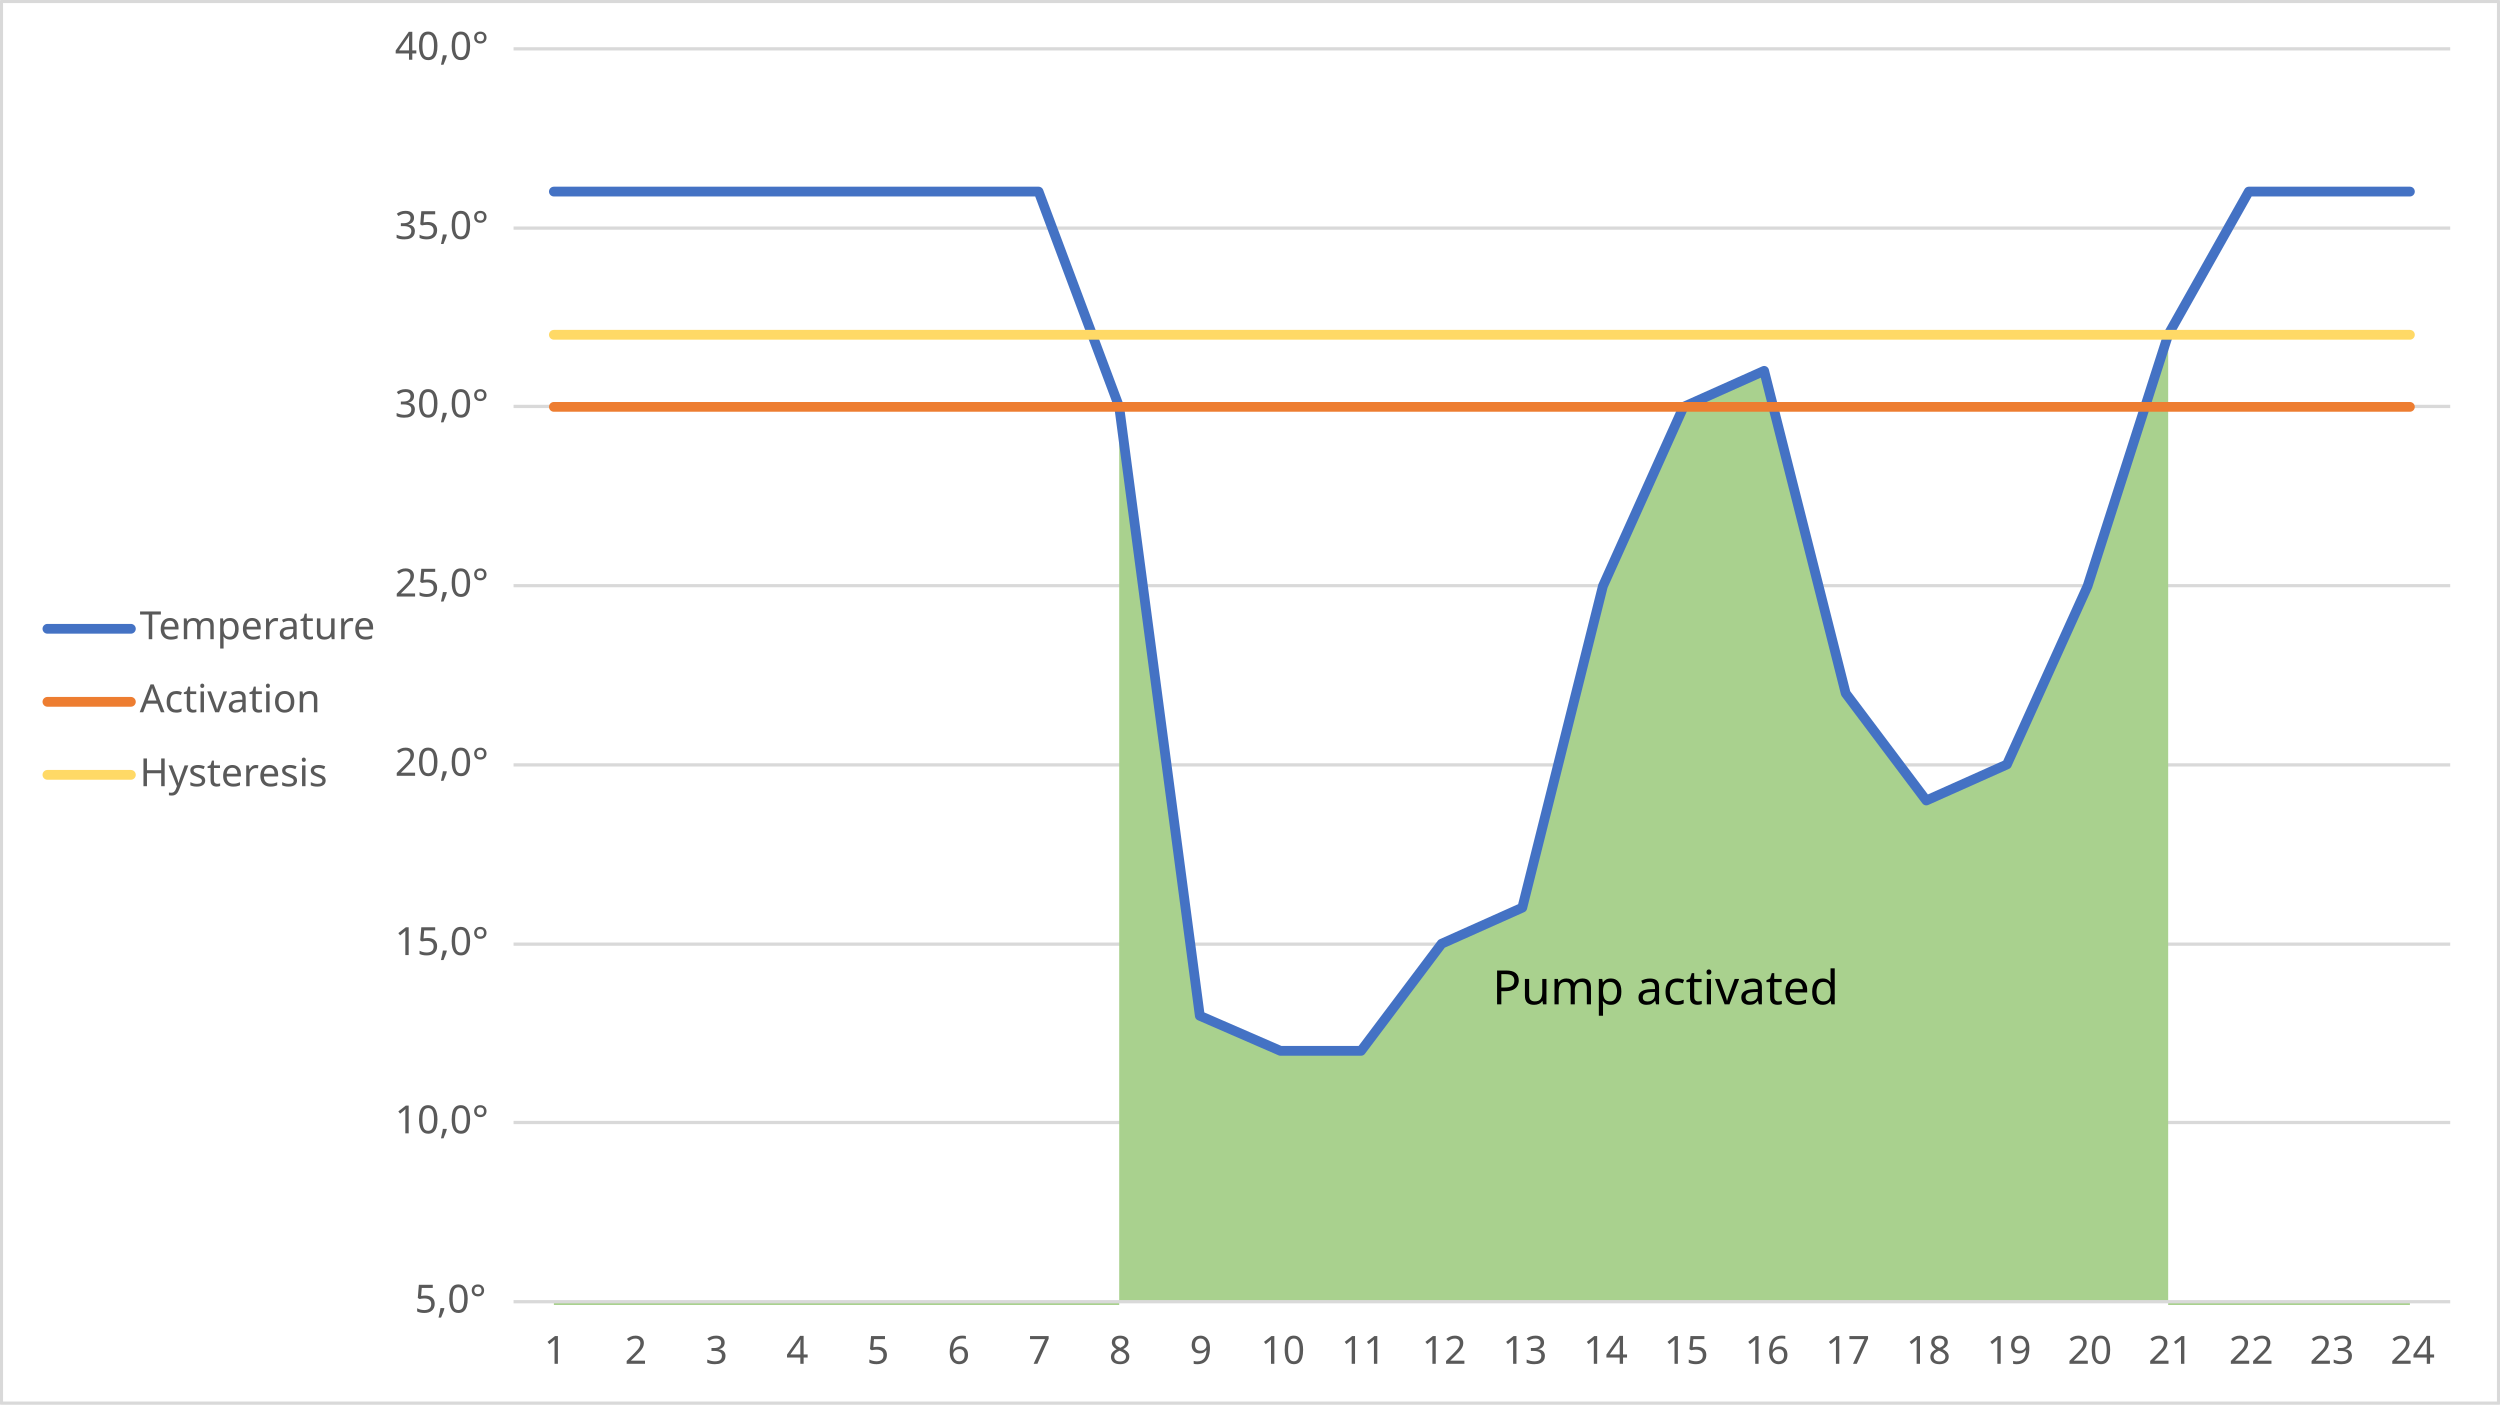
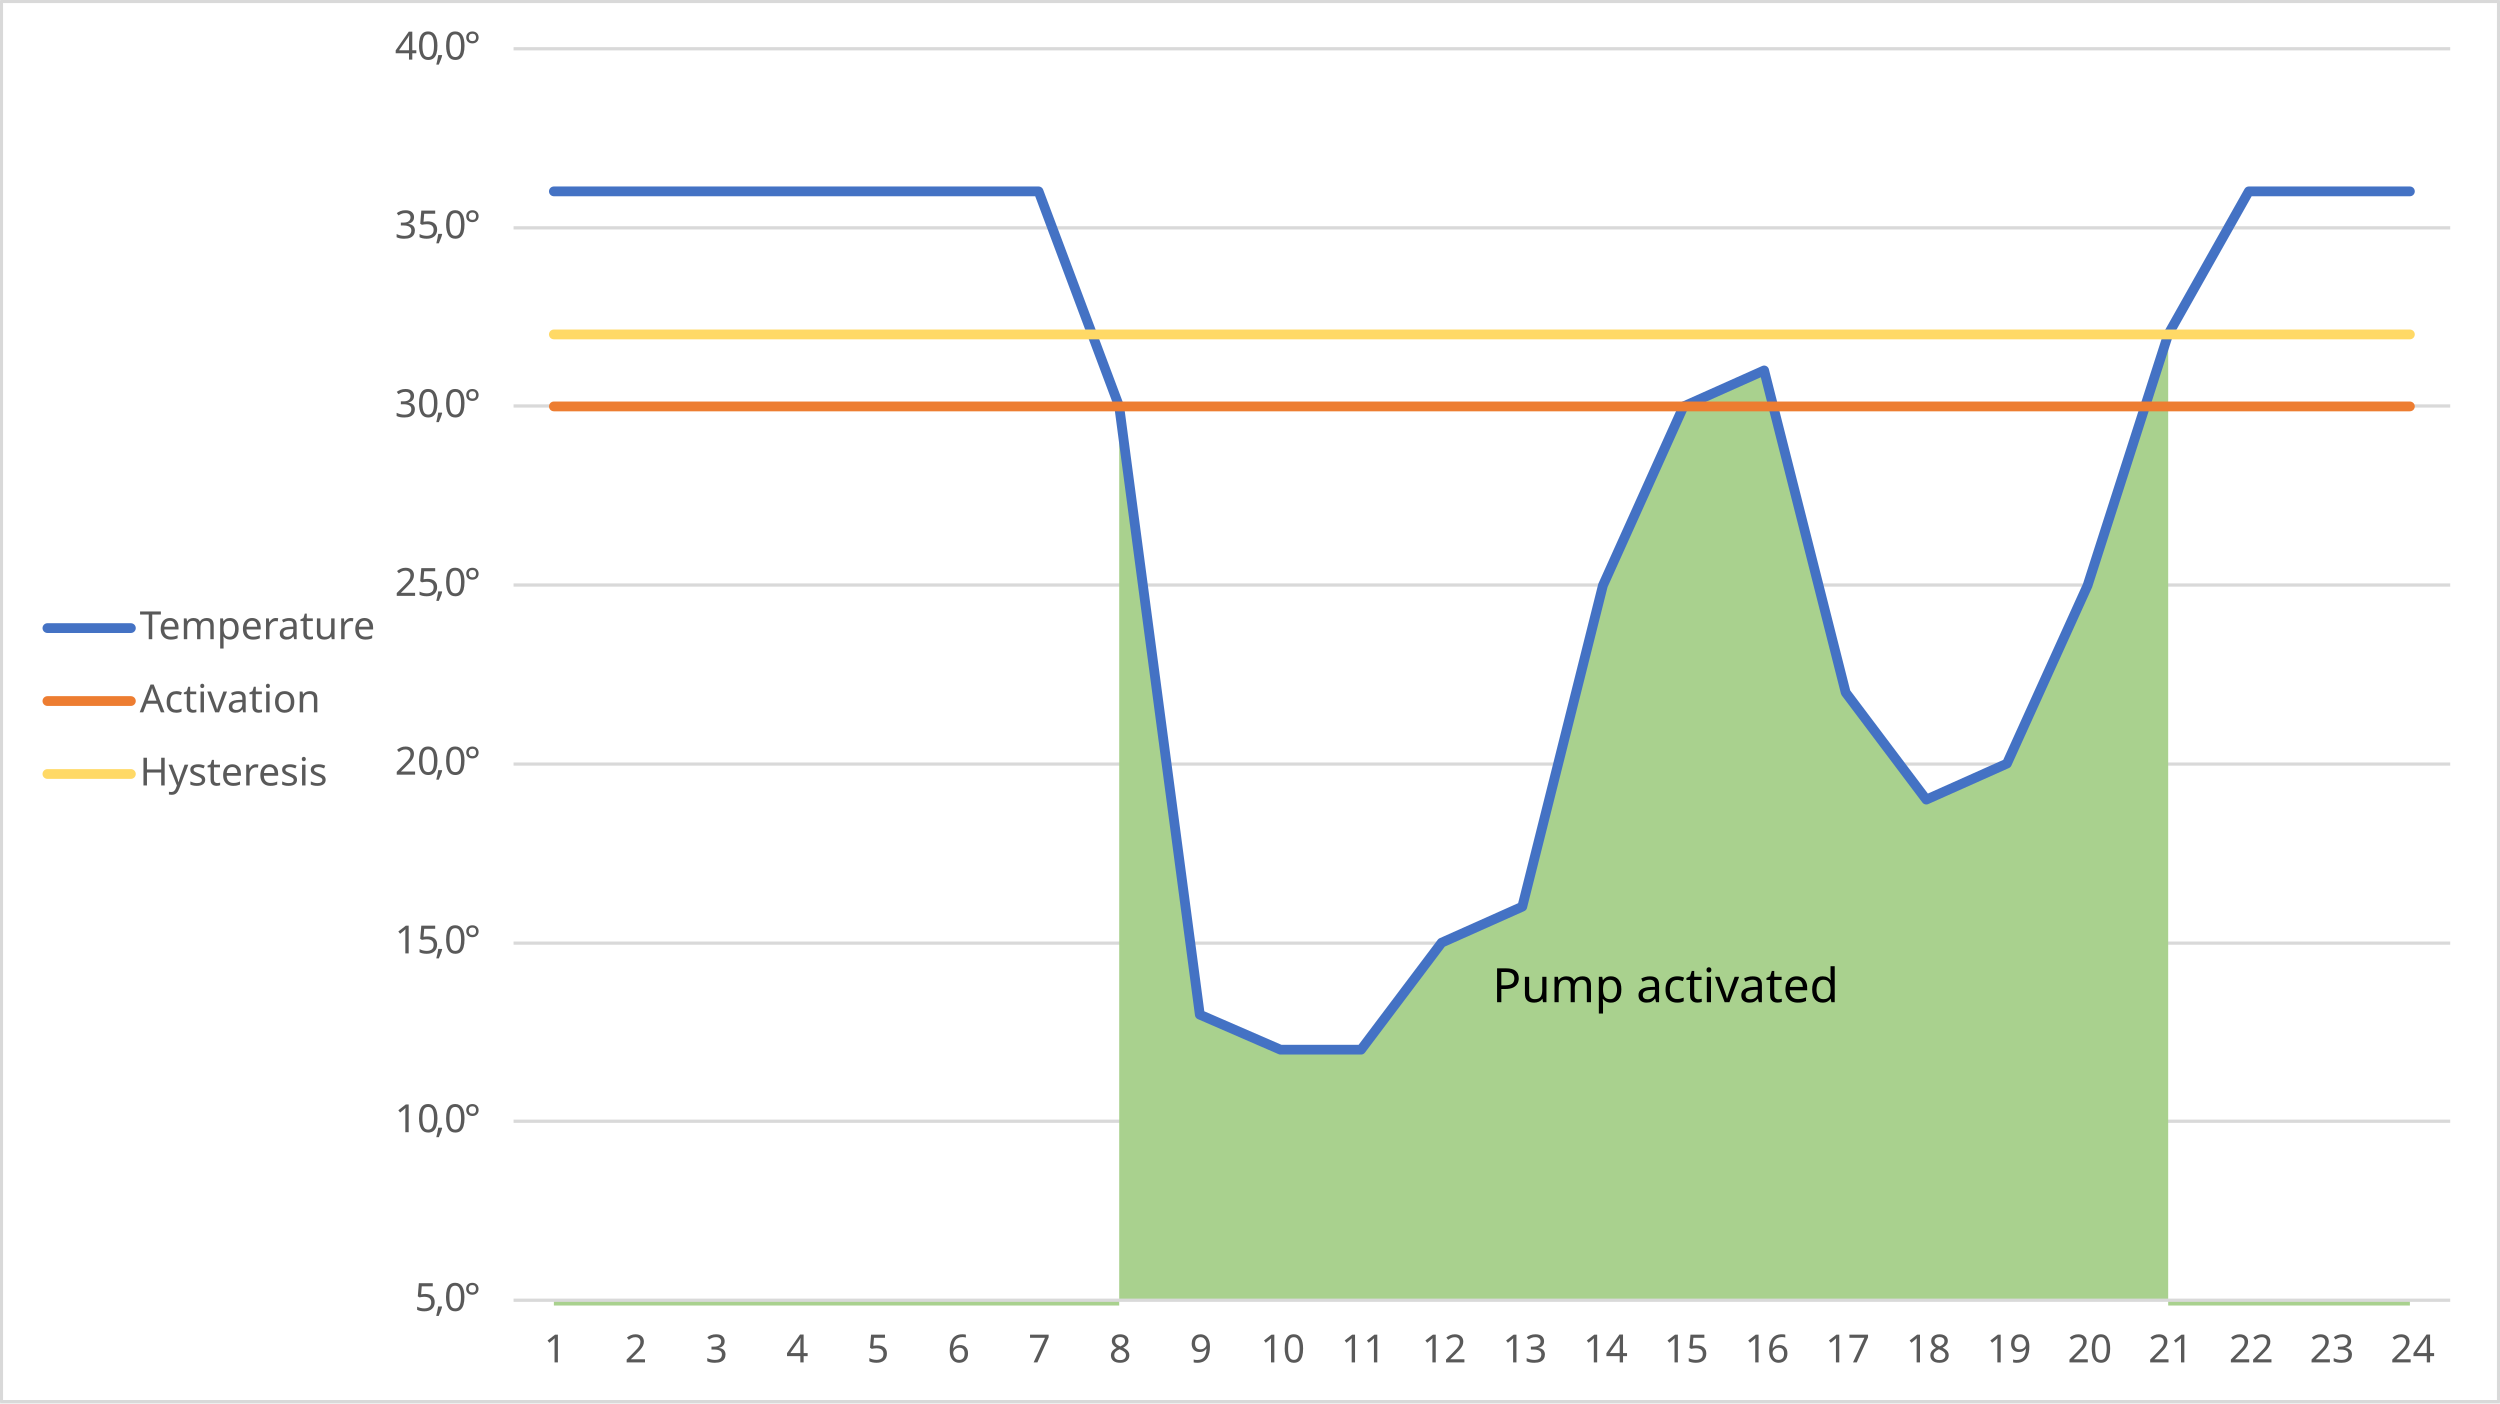
- <svg xmlns="http://www.w3.org/2000/svg" width="2636" height="1481" xml:space="preserve" overflow="hidden">
+ <svg xmlns="http://www.w3.org/2000/svg" width="923" height="518" xml:space="preserve" overflow="hidden">
  <defs>
    <clipPath id="clip0">
-       <rect x="1336" y="171" width="2636" height="1481" />
+       <rect x="99" y="75" width="923" height="518" />
    </clipPath>
    <clipPath id="clip1">
-       <rect x="1877" y="222" width="2046" height="1325" />
+       <rect x="288" y="92" width="717" height="465" />
    </clipPath>
  </defs>
-   <g clip-path="url(#clip0)" transform="translate(-1336 -171)">
-     <rect x="1337" y="172" width="2633" height="1478" fill="#FFFFFF" />
-     <g>
-       <path d="M1877.5 1354.54 3919.5 1354.54M1877.5 1166.54 3919.5 1166.54M1877.5 977.532 3919.5 977.532M1877.5 788.526 3919.5 788.526M1877.5 599.52 3919.5 599.52M1877.5 411.514 3919.5 411.514M1877.5 222.5 3919.5 222.5" stroke="#D9D9D9" stroke-width="3.438" stroke-linejoin="round" stroke-miterlimit="10" fill="none" />
+   <g clip-path="url(#clip0)" transform="translate(-99 -75)">
+     <path d="M467.634 60.159 1388.56 60.159 1388.56 577.11 467.634 577.11Z" fill="#FFFFFF" transform="matrix(1.00111 0 0 1 -368.803 15.1904)" />
+     <path d="M656.681 473.769 1370.9 473.769M656.681 408.013 1370.9 408.013M656.681 341.905 1370.9 341.905M656.681 275.798 1370.9 275.798M656.681 209.69 1370.9 209.69M656.681 143.933 1370.9 143.933M656.681 77.822 1370.9 77.822" stroke="#D9D9D9" stroke-width="1.202" stroke-linejoin="round" stroke-miterlimit="10" fill="none" transform="matrix(1.00111 0 0 1 -368.803 15.1904)" />
+     <g clip-path="url(#clip1)">
+       <path d="M671.546 605.791 701.301 605.791 731.031 605.791 760.76 605.791 790.49 605.791 820.574 605.791 850.303 605.791 880.033 605.791 880.033 209.865 909.767 434.42 939.497 447.362 969.227 447.362 998.957 407.838 1028.69 394.547 1058.42 275.973 1088.15 209.865 1117.88 196.573 1147.96 315.497 1177.69 355.021 1207.42 341.73 1237.16 275.973 1266.89 183.276 1266.89 605.791 1296.62 605.791 1326.35 605.791 1356.03 605.791 1356.03 540.053 1326.35 540.053 1296.62 540.053 1266.89 540.053 1266.89 540.053 1237.16 540.053 1207.42 540.053 1177.69 540.053 1147.96 540.053 1117.88 540.053 1088.15 540.053 1058.42 540.053 1028.69 540.053 998.957 540.053 969.227 540.053 939.497 540.053 909.767 540.053 880.033 540.053 880.033 540.053 850.303 540.053 820.574 540.053 790.49 540.053 760.76 540.053 731.031 540.053 701.301 540.053 671.546 540.053Z" fill="#A9D18E" transform="matrix(1.00111 0 0 1 -368.803 15.1904)" />
    </g>
-     <g clip-path="url(#clip1)">
-       <path d="M1920 1732 2005.07 1732 2090.07 1732 2175.07 1732 2260.07 1732 2346.08 1732 2431.08 1732 2516.08 1732 2516.08 600.02 2601.09 1242.04 2686.09 1279.04 2771.09 1279.04 2856.09 1166.04 2941.1 1128.04 3026.1 789.026 3111.1 600.02 3196.1 562.018 3282.11 902.03 3367.11 1015.03 3452.11 977.032 3537.12 789.026 3622.12 524 3622.12 1732 3707.12 1732 3792.12 1732 3877 1732 3877 1544.05 3792.12 1544.05 3707.12 1544.05 3622.12 1544.05 3622.12 1544.05 3537.12 1544.05 3452.11 1544.05 3367.11 1544.05 3282.11 1544.05 3196.1 1544.05 3111.1 1544.05 3026.1 1544.05 2941.1 1544.05 2856.09 1544.05 2771.09 1544.05 2686.09 1544.05 2601.09 1544.05 2516.08 1544.05 2516.08 1544.05 2431.08 1544.05 2346.08 1544.05 2260.07 1544.05 2175.07 1544.05 2090.07 1544.05 2005.07 1544.05 1920 1544.05Z" fill="#A9D18E" />
-     </g>
-     <g>
-       <path d="M1877.5 1543.5 3919.5 1543.5" stroke="#D9D9D9" stroke-width="3.438" stroke-linejoin="round" stroke-miterlimit="10" fill="none" fill-rule="evenodd" />
-     </g>
-     <g>
-       <path d="M1920 373 2005.07 373 2090.07 373 2175.07 373 2260.07 373 2346.08 373 2431.08 373 2516.08 600.02 2601.09 1242.04 2686.09 1279 2771.09 1279 2856.09 1166.04 2941.1 1128.04 3026.1 789.026 3111.1 600.02 3196.1 562.018 3282.11 902.03 3367.11 1015.03 3452.11 977.032 3537.12 789.026 3622.12 524.017 3707.12 373 3792.12 373 3877 373" stroke="#4472C4" stroke-width="10.312" stroke-linecap="round" stroke-linejoin="round" stroke-miterlimit="10" fill="none" />
-     </g>
-     <g>
-       <path d="M1920 600C1948.36 600 1976.72 600 2005.09 600 2033.45 600 2061.81 600 2090.17 600 2118.54 600 2146.9 600 2175.26 600 2203.62 600 2231.99 600 2260.35 600 2288.71 600 2317.07 600 2345.43 600 2373.8 600 2402.16 600 2430.52 600 2458.88 600 2487.25 600 2515.61 600 2543.97 600 2572.33 600 2600.7 600 2629.06 600 2657.42 600 2685.78 600 2714.15 600 2742.51 600 2770.87 600 2799.23 600 2827.59 600 2855.96 600 2884.32 600 2912.68 600 2941.04 600 2969.41 600 2997.77 600 3026.13 600 3054.49 600 3082.85 600 3111.22 600 3139.58 600 3167.94 600 3196.3 600 3224.67 600 3253.03 600 3281.39 600 3309.75 600 3338.12 600 3366.48 600 3394.84 600 3423.2 600 3451.57 600 3479.93 600 3508.29 600 3536.65 600 3565.01 600 3593.38 600 3621.74 600 3650.1 600 3678.46 600 3706.83 600 3735.19 600 3763.55 600 3791.91 600 3820.28 600 3848.64 600 3877 600" stroke="#ED7D31" stroke-width="10.312" stroke-linecap="round" stroke-linejoin="round" stroke-miterlimit="10" fill="none" />
-     </g>
-     <g>
-       <path d="M1920 524C1948.36 524 1976.72 524 2005.09 524 2033.45 524 2061.81 524 2090.17 524 2118.54 524 2146.9 524 2175.26 524 2203.62 524 2231.99 524 2260.35 524 2288.71 524 2317.07 524 2345.43 524 2373.8 524 2402.16 524 2430.52 524 2458.88 524 2487.25 524 2515.61 524 2543.97 524 2572.33 524 2600.7 524 2629.06 524 2657.42 524 2685.78 524 2714.15 524 2742.51 524 2770.87 524 2799.23 524 2827.59 524 2855.96 524 2884.32 524 2912.68 524 2941.04 524 2969.41 524 2997.77 524 3026.13 524 3054.49 524 3082.85 524 3111.22 524 3139.58 524 3167.94 524 3196.3 524 3224.67 524 3253.03 524 3281.39 524 3309.75 524 3338.12 524 3366.48 524 3394.84 524 3423.2 524 3451.57 524 3479.93 524 3508.29 524 3536.65 524 3565.01 524 3593.38 524 3621.74 524 3650.1 524 3678.46 524 3706.83 524 3735.19 524 3763.55 524 3791.91 524 3820.28 524 3848.64 524 3877 524" stroke="#FFD966" stroke-width="10.312" stroke-linecap="round" stroke-linejoin="round" stroke-miterlimit="10" fill="none" />
-     </g>
-     <g>
-       <text fill="#595959" font-family="Calibri,Calibri_MSFontService,sans-serif" font-weight="400" font-size="41" transform="matrix(1 0 0 1 1773.25 1555)">5,0°</text>
-     </g>
-     <g>
-       <text fill="#595959" font-family="Calibri,Calibri_MSFontService,sans-serif" font-weight="400" font-size="41" transform="matrix(1 0 0 1 1752.35 1366)">10,0°</text>
-     </g>
-     <g>
-       <text fill="#595959" font-family="Calibri,Calibri_MSFontService,sans-serif" font-weight="400" font-size="41" transform="matrix(1 0 0 1 1752.35 1178)">15,0°</text>
-     </g>
-     <g>
-       <text fill="#595959" font-family="Calibri,Calibri_MSFontService,sans-serif" font-weight="400" font-size="41" transform="matrix(1 0 0 1 1752.35 989)">20,0°</text>
-     </g>
-     <g>
-       <text fill="#595959" font-family="Calibri,Calibri_MSFontService,sans-serif" font-weight="400" font-size="41" transform="matrix(1 0 0 1 1752.35 800)">25,0°</text>
-     </g>
-     <g>
-       <text fill="#595959" font-family="Calibri,Calibri_MSFontService,sans-serif" font-weight="400" font-size="41" transform="matrix(1 0 0 1 1752.35 611)">30,0°</text>
-     </g>
-     <g>
-       <text fill="#595959" font-family="Calibri,Calibri_MSFontService,sans-serif" font-weight="400" font-size="41" transform="matrix(1 0 0 1 1752.35 423)">35,0°</text>
-     </g>
-     <g>
-       <text fill="#595959" font-family="Calibri,Calibri_MSFontService,sans-serif" font-weight="400" font-size="41" transform="matrix(1 0 0 1 1752.35 234)">40,0°</text>
-     </g>
-     <g>
-       <text fill="#595959" font-family="Calibri,Calibri_MSFontService,sans-serif" font-weight="400" font-size="41" transform="matrix(1 0 0 1 1909.68 1609)">1</text>
-     </g>
-     <g>
-       <text fill="#595959" font-family="Calibri,Calibri_MSFontService,sans-serif" font-weight="400" font-size="41" transform="matrix(1 0 0 1 1994.78 1609)">2</text>
-     </g>
-     <g>
-       <text fill="#595959" font-family="Calibri,Calibri_MSFontService,sans-serif" font-weight="400" font-size="41" transform="matrix(1 0 0 1 2079.87 1609)">3</text>
-     </g>
-     <g>
-       <text fill="#595959" font-family="Calibri,Calibri_MSFontService,sans-serif" font-weight="400" font-size="41" transform="matrix(1 0 0 1 2164.97 1609)">4</text>
-     </g>
-     <g>
-       <text fill="#595959" font-family="Calibri,Calibri_MSFontService,sans-serif" font-weight="400" font-size="41" transform="matrix(1 0 0 1 2250.07 1609)">5</text>
-     </g>
-     <g>
-       <text fill="#595959" font-family="Calibri,Calibri_MSFontService,sans-serif" font-weight="400" font-size="41" transform="matrix(1 0 0 1 2335.16 1609)">6</text>
-     </g>
-     <g>
-       <text fill="#595959" font-family="Calibri,Calibri_MSFontService,sans-serif" font-weight="400" font-size="41" transform="matrix(1 0 0 1 2420.26 1609)">7</text>
-     </g>
-     <g>
-       <text fill="#595959" font-family="Calibri,Calibri_MSFontService,sans-serif" font-weight="400" font-size="41" transform="matrix(1 0 0 1 2505.36 1609)">8</text>
-     </g>
-     <g>
-       <text fill="#595959" font-family="Calibri,Calibri_MSFontService,sans-serif" font-weight="400" font-size="41" transform="matrix(1 0 0 1 2590.45 1609)">9</text>
-     </g>
-     <g>
-       <text fill="#595959" font-family="Calibri,Calibri_MSFontService,sans-serif" font-weight="400" font-size="41" transform="matrix(1 0 0 1 2665.1 1609)">10</text>
-     </g>
-     <g>
-       <text fill="#595959" font-family="Calibri,Calibri_MSFontService,sans-serif" font-weight="400" font-size="41" transform="matrix(1 0 0 1 2750.19 1609)">11</text>
-     </g>
-     <g>
-       <text fill="#595959" font-family="Calibri,Calibri_MSFontService,sans-serif" font-weight="400" font-size="41" transform="matrix(1 0 0 1 2835.29 1609)">12</text>
-     </g>
-     <g>
-       <text fill="#595959" font-family="Calibri,Calibri_MSFontService,sans-serif" font-weight="400" font-size="41" transform="matrix(1 0 0 1 2920.39 1609)">13</text>
-     </g>
-     <g>
-       <text fill="#595959" font-family="Calibri,Calibri_MSFontService,sans-serif" font-weight="400" font-size="41" transform="matrix(1 0 0 1 3005.48 1609)">14</text>
-     </g>
-     <g>
-       <text fill="#595959" font-family="Calibri,Calibri_MSFontService,sans-serif" font-weight="400" font-size="41" transform="matrix(1 0 0 1 3090.58 1609)">15</text>
-     </g>
-     <g>
-       <text fill="#595959" font-family="Calibri,Calibri_MSFontService,sans-serif" font-weight="400" font-size="41" transform="matrix(1 0 0 1 3175.68 1609)">16</text>
-     </g>
-     <g>
-       <text fill="#595959" font-family="Calibri,Calibri_MSFontService,sans-serif" font-weight="400" font-size="41" transform="matrix(1 0 0 1 3260.77 1609)">17</text>
-     </g>
-     <g>
-       <text fill="#595959" font-family="Calibri,Calibri_MSFontService,sans-serif" font-weight="400" font-size="41" transform="matrix(1 0 0 1 3345.87 1609)">18</text>
-     </g>
-     <g>
-       <text fill="#595959" font-family="Calibri,Calibri_MSFontService,sans-serif" font-weight="400" font-size="41" transform="matrix(1 0 0 1 3430.97 1609)">19</text>
-     </g>
-     <g>
-       <text fill="#595959" font-family="Calibri,Calibri_MSFontService,sans-serif" font-weight="400" font-size="41" transform="matrix(1 0 0 1 3516.06 1609)">20</text>
-     </g>
-     <g>
-       <text fill="#595959" font-family="Calibri,Calibri_MSFontService,sans-serif" font-weight="400" font-size="41" transform="matrix(1 0 0 1 3601.16 1609)">21</text>
-     </g>
-     <g>
-       <text fill="#595959" font-family="Calibri,Calibri_MSFontService,sans-serif" font-weight="400" font-size="41" transform="matrix(1 0 0 1 3686.25 1609)">22</text>
-     </g>
-     <g>
-       <text fill="#595959" font-family="Calibri,Calibri_MSFontService,sans-serif" font-weight="400" font-size="41" transform="matrix(1 0 0 1 3771.35 1609)">23</text>
-     </g>
-     <g>
-       <text fill="#595959" font-family="Calibri,Calibri_MSFontService,sans-serif" font-weight="400" font-size="41" transform="matrix(1 0 0 1 3856.45 1609)">24</text>
-     </g>
-     <g>
-       <path d="M1386 834 1474 834" stroke="#4472C4" stroke-width="10.312" stroke-linecap="round" stroke-linejoin="round" stroke-miterlimit="10" fill="none" fill-rule="evenodd" />
-     </g>
-     <g>
-       <text fill="#595959" font-family="Calibri,Calibri_MSFontService,sans-serif" font-weight="400" font-size="41" transform="matrix(1 0 0 1 1483.28 845)">Temperature</text>
-     </g>
-     <g>
-       <path d="M1386 911 1474 911" stroke="#ED7D31" stroke-width="10.312" stroke-linecap="round" stroke-linejoin="round" stroke-miterlimit="10" fill="none" fill-rule="evenodd" />
-     </g>
-     <g>
-       <text fill="#595959" font-family="Calibri,Calibri_MSFontService,sans-serif" font-weight="400" font-size="41" transform="matrix(1 0 0 1 1483.28 922)">Activation</text>
-     </g>
-     <g>
-       <path d="M1386 988 1474 988" stroke="#FFD966" stroke-width="10.312" stroke-linecap="round" stroke-linejoin="round" stroke-miterlimit="10" fill="none" fill-rule="evenodd" />
-     </g>
-     <g>
-       <text fill="#595959" font-family="Calibri,Calibri_MSFontService,sans-serif" font-weight="400" font-size="41" transform="matrix(1 0 0 1 1483.28 1000)">Hysteresis</text>
-     </g>
-     <rect x="1337.5" y="172.5" width="2633" height="1478" stroke="#D9D9D9" stroke-width="3.438" stroke-linejoin="round" stroke-miterlimit="10" fill="none" />
-     <text font-family="Calibri,Calibri_MSFontService,sans-serif" font-weight="400" font-size="50" transform="matrix(1 0 0 1 2909.67 1230)">Pump activated</text>
+     <path d="M656.681 539.86 1370.9 539.86" stroke="#D9D9D9" stroke-width="1.202" stroke-linejoin="round" stroke-miterlimit="10" fill="none" fill-rule="evenodd" transform="matrix(1.00111 0 0 1 -368.803 15.1904)" />
+     <path d="M671.546 130.462 701.301 130.462 731.031 130.462 760.76 130.462 790.49 130.462 820.574 130.462 850.303 130.462 880.033 209.865 909.767 434.42 939.497 447.348 969.227 447.348 998.957 407.838 1028.69 394.547 1058.42 275.973 1088.15 209.865 1117.88 196.573 1147.96 315.497 1177.69 355.021 1207.42 341.73 1237.16 275.973 1266.89 183.282 1296.62 130.462 1326.35 130.462 1356.03 130.462" stroke="#4472C4" stroke-width="3.607" stroke-linecap="round" stroke-linejoin="round" stroke-miterlimit="10" fill="none" transform="matrix(1.00111 0 0 1 -368.803 15.1904)" />
+     <path d="M671.546 209.858C681.466 209.858 691.385 209.858 701.308 209.858 711.227 209.858 721.146 209.858 731.065 209.858 740.988 209.858 750.908 209.858 760.827 209.858 770.746 209.858 780.669 209.858 790.588 209.858 800.508 209.858 810.427 209.858 820.346 209.858 830.269 209.858 840.188 209.858 850.108 209.858 860.027 209.858 869.95 209.858 879.869 209.858 889.788 209.858 899.708 209.858 909.63 209.858 919.55 209.858 929.469 209.858 939.388 209.858 949.311 209.858 959.23 209.858 969.15 209.858 979.069 209.858 988.988 209.858 998.911 209.858 1008.83 209.858 1018.75 209.858 1028.67 209.858 1038.59 209.858 1048.51 209.858 1058.43 209.858 1068.35 209.858 1078.27 209.858 1088.19 209.858 1098.11 209.858 1108.03 209.858 1117.95 209.858 1127.87 209.858 1137.79 209.858 1147.71 209.858 1157.63 209.858 1167.55 209.858 1177.47 209.858 1187.39 209.858 1197.31 209.858 1207.23 209.858 1217.15 209.858 1227.07 209.858 1236.99 209.858 1246.91 209.858 1256.83 209.858 1266.75 209.858 1276.67 209.858 1286.59 209.858 1296.51 209.858 1306.43 209.858 1316.35 209.858 1326.27 209.858 1336.2 209.858 1346.11 209.858 1356.03 209.858" stroke="#ED7D31" stroke-width="3.607" stroke-linecap="round" stroke-linejoin="round" stroke-miterlimit="10" fill="none" transform="matrix(1.00111 0 0 1 -368.803 15.1904)" />
+     <path d="M671.546 183.276C681.466 183.276 691.385 183.276 701.308 183.276 711.227 183.276 721.146 183.276 731.065 183.276 740.988 183.276 750.908 183.276 760.827 183.276 770.746 183.276 780.669 183.276 790.588 183.276 800.508 183.276 810.427 183.276 820.346 183.276 830.269 183.276 840.188 183.276 850.108 183.276 860.027 183.276 869.95 183.276 879.869 183.276 889.788 183.276 899.708 183.276 909.63 183.276 919.55 183.276 929.469 183.276 939.388 183.276 949.311 183.276 959.23 183.276 969.15 183.276 979.069 183.276 988.988 183.276 998.911 183.276 1008.83 183.276 1018.75 183.276 1028.67 183.276 1038.59 183.276 1048.51 183.276 1058.43 183.276 1068.35 183.276 1078.27 183.276 1088.19 183.276 1098.11 183.276 1108.03 183.276 1117.95 183.276 1127.87 183.276 1137.79 183.276 1147.71 183.276 1157.63 183.276 1167.55 183.276 1177.47 183.276 1187.39 183.276 1197.31 183.276 1207.23 183.276 1217.15 183.276 1227.07 183.276 1236.99 183.276 1246.91 183.276 1256.83 183.276 1266.75 183.276 1276.67 183.276 1286.59 183.276 1296.51 183.276 1306.43 183.276 1316.35 183.276 1326.27 183.276 1336.2 183.276 1346.11 183.276 1356.03 183.276" stroke="#FFD966" stroke-width="3.607" stroke-linecap="round" stroke-linejoin="round" stroke-miterlimit="10" fill="none" transform="matrix(1.00111 0 0 1 -368.803 15.1904)" />
+     <text fill="#595959" font-family="Calibri,Calibri_MSFontService,sans-serif" font-weight="400" font-size="41" transform="matrix(0.350152 0 0 0.349764 252.104 559)">5</text>
+     <text fill="#595959" font-family="Calibri,Calibri_MSFontService,sans-serif" font-weight="400" font-size="41" transform="matrix(0.350152 0 0 0.349764 259.457 559)">,</text>
+     <text fill="#595959" font-family="Calibri,Calibri_MSFontService,sans-serif" font-weight="400" font-size="41" transform="matrix(0.350152 0 0 0.349764 262.959 559)">0</text>
+     <text fill="#595959" font-family="Calibri,Calibri_MSFontService,sans-serif" font-weight="400" font-size="41" transform="matrix(0.350152 0 0 0.349764 270.312 559)">°</text>
+     <text fill="#595959" font-family="Calibri,Calibri_MSFontService,sans-serif" font-weight="400" font-size="41" transform="matrix(0.350152 0 0 0.349764 244.786 493)">10</text>
+     <text fill="#595959" font-family="Calibri,Calibri_MSFontService,sans-serif" font-weight="400" font-size="41" transform="matrix(0.350152 0 0 0.349764 259.492 493)">,</text>
+     <text fill="#595959" font-family="Calibri,Calibri_MSFontService,sans-serif" font-weight="400" font-size="41" transform="matrix(0.350152 0 0 0.349764 262.994 493)">0</text>
+     <text fill="#595959" font-family="Calibri,Calibri_MSFontService,sans-serif" font-weight="400" font-size="41" transform="matrix(0.350152 0 0 0.349764 270.347 493)">°</text>
+     <text fill="#595959" font-family="Calibri,Calibri_MSFontService,sans-serif" font-weight="400" font-size="41" transform="matrix(0.350152 0 0 0.349764 244.786 427)">15</text>
+     <text fill="#595959" font-family="Calibri,Calibri_MSFontService,sans-serif" font-weight="400" font-size="41" transform="matrix(0.350152 0 0 0.349764 259.492 427)">,</text>
+     <text fill="#595959" font-family="Calibri,Calibri_MSFontService,sans-serif" font-weight="400" font-size="41" transform="matrix(0.350152 0 0 0.349764 262.994 427)">0</text>
+     <text fill="#595959" font-family="Calibri,Calibri_MSFontService,sans-serif" font-weight="400" font-size="41" transform="matrix(0.350152 0 0 0.349764 270.347 427)">°</text>
+     <text fill="#595959" font-family="Calibri,Calibri_MSFontService,sans-serif" font-weight="400" font-size="41" transform="matrix(0.350152 0 0 0.349764 244.786 361)">20</text>
+     <text fill="#595959" font-family="Calibri,Calibri_MSFontService,sans-serif" font-weight="400" font-size="41" transform="matrix(0.350152 0 0 0.349764 259.492 361)">,</text>
+     <text fill="#595959" font-family="Calibri,Calibri_MSFontService,sans-serif" font-weight="400" font-size="41" transform="matrix(0.350152 0 0 0.349764 262.994 361)">0</text>
+     <text fill="#595959" font-family="Calibri,Calibri_MSFontService,sans-serif" font-weight="400" font-size="41" transform="matrix(0.350152 0 0 0.349764 270.347 361)">°</text>
+     <text fill="#595959" font-family="Calibri,Calibri_MSFontService,sans-serif" font-weight="400" font-size="41" transform="matrix(0.350152 0 0 0.349764 244.786 295)">25</text>
+     <text fill="#595959" font-family="Calibri,Calibri_MSFontService,sans-serif" font-weight="400" font-size="41" transform="matrix(0.350152 0 0 0.349764 259.492 295)">,</text>
+     <text fill="#595959" font-family="Calibri,Calibri_MSFontService,sans-serif" font-weight="400" font-size="41" transform="matrix(0.350152 0 0 0.349764 262.994 295)">0</text>
+     <text fill="#595959" font-family="Calibri,Calibri_MSFontService,sans-serif" font-weight="400" font-size="41" transform="matrix(0.350152 0 0 0.349764 270.347 295)">°</text>
+     <text fill="#595959" font-family="Calibri,Calibri_MSFontService,sans-serif" font-weight="400" font-size="41" transform="matrix(0.350152 0 0 0.349764 244.786 229)">30</text>
+     <text fill="#595959" font-family="Calibri,Calibri_MSFontService,sans-serif" font-weight="400" font-size="41" transform="matrix(0.350152 0 0 0.349764 259.492 229)">,</text>
+     <text fill="#595959" font-family="Calibri,Calibri_MSFontService,sans-serif" font-weight="400" font-size="41" transform="matrix(0.350152 0 0 0.349764 262.994 229)">0</text>
+     <text fill="#595959" font-family="Calibri,Calibri_MSFontService,sans-serif" font-weight="400" font-size="41" transform="matrix(0.350152 0 0 0.349764 270.347 229)">°</text>
+     <text fill="#595959" font-family="Calibri,Calibri_MSFontService,sans-serif" font-weight="400" font-size="41" transform="matrix(0.350152 0 0 0.349764 244.786 163)">35</text>
+     <text fill="#595959" font-family="Calibri,Calibri_MSFontService,sans-serif" font-weight="400" font-size="41" transform="matrix(0.350152 0 0 0.349764 259.492 163)">,</text>
+     <text fill="#595959" font-family="Calibri,Calibri_MSFontService,sans-serif" font-weight="400" font-size="41" transform="matrix(0.350152 0 0 0.349764 262.994 163)">0</text>
+     <text fill="#595959" font-family="Calibri,Calibri_MSFontService,sans-serif" font-weight="400" font-size="41" transform="matrix(0.350152 0 0 0.349764 270.347 163)">°</text>
+     <text fill="#595959" font-family="Calibri,Calibri_MSFontService,sans-serif" font-weight="400" font-size="41" transform="matrix(0.350152 0 0 0.349764 244.786 97)">40</text>
+     <text fill="#595959" font-family="Calibri,Calibri_MSFontService,sans-serif" font-weight="400" font-size="41" transform="matrix(0.350152 0 0 0.349764 259.492 97)">,</text>
+     <text fill="#595959" font-family="Calibri,Calibri_MSFontService,sans-serif" font-weight="400" font-size="41" transform="matrix(0.350152 0 0 0.349764 262.994 97)">0</text>
+     <text fill="#595959" font-family="Calibri,Calibri_MSFontService,sans-serif" font-weight="400" font-size="41" transform="matrix(0.350152 0 0 0.349764 270.347 97)">°</text>
+     <text fill="#595959" font-family="Calibri,Calibri_MSFontService,sans-serif" font-weight="400" font-size="41" transform="matrix(0.350152 0 0 0.349764 299.875 578)">1</text>
+     <text fill="#595959" font-family="Calibri,Calibri_MSFontService,sans-serif" font-weight="400" font-size="41" transform="matrix(0.350152 0 0 0.349764 329.673 578)">2</text>
+     <text fill="#595959" font-family="Calibri,Calibri_MSFontService,sans-serif" font-weight="400" font-size="41" transform="matrix(0.350152 0 0 0.349764 359.467 578)">3</text>
+     <text fill="#595959" font-family="Calibri,Calibri_MSFontService,sans-serif" font-weight="400" font-size="41" transform="matrix(0.350152 0 0 0.349764 389.265 578)">4</text>
+     <text fill="#595959" font-family="Calibri,Calibri_MSFontService,sans-serif" font-weight="400" font-size="41" transform="matrix(0.350152 0 0 0.349764 419.063 578)">5</text>
+     <text fill="#595959" font-family="Calibri,Calibri_MSFontService,sans-serif" font-weight="400" font-size="41" transform="matrix(0.350152 0 0 0.349764 448.858 578)">6</text>
+     <text fill="#595959" font-family="Calibri,Calibri_MSFontService,sans-serif" font-weight="400" font-size="41" transform="matrix(0.350152 0 0 0.349764 478.656 578)">7</text>
+     <text fill="#595959" font-family="Calibri,Calibri_MSFontService,sans-serif" font-weight="400" font-size="41" transform="matrix(0.350152 0 0 0.349764 508.453 578)">8</text>
+     <text fill="#595959" font-family="Calibri,Calibri_MSFontService,sans-serif" font-weight="400" font-size="41" transform="matrix(0.350152 0 0 0.349764 538.248 578)">9</text>
+     <text fill="#595959" font-family="Calibri,Calibri_MSFontService,sans-serif" font-weight="400" font-size="41" transform="matrix(0.350152 0 0 0.349764 564.387 578)">10</text>
+     <text fill="#595959" font-family="Calibri,Calibri_MSFontService,sans-serif" font-weight="400" font-size="41" transform="matrix(0.350152 0 0 0.349764 594.181 578)">11</text>
+     <text fill="#595959" font-family="Calibri,Calibri_MSFontService,sans-serif" font-weight="400" font-size="41" transform="matrix(0.350152 0 0 0.349764 623.979 578)">12</text>
+     <text fill="#595959" font-family="Calibri,Calibri_MSFontService,sans-serif" font-weight="400" font-size="41" transform="matrix(0.350152 0 0 0.349764 653.777 578)">13</text>
+     <text fill="#595959" font-family="Calibri,Calibri_MSFontService,sans-serif" font-weight="400" font-size="41" transform="matrix(0.350152 0 0 0.349764 683.571 578)">14</text>
+     <text fill="#595959" font-family="Calibri,Calibri_MSFontService,sans-serif" font-weight="400" font-size="41" transform="matrix(0.350152 0 0 0.349764 713.369 578)">15</text>
+     <text fill="#595959" font-family="Calibri,Calibri_MSFontService,sans-serif" font-weight="400" font-size="41" transform="matrix(0.350152 0 0 0.349764 743.167 578)">16</text>
+     <text fill="#595959" font-family="Calibri,Calibri_MSFontService,sans-serif" font-weight="400" font-size="41" transform="matrix(0.350152 0 0 0.349764 772.962 578)">17</text>
+     <text fill="#595959" font-family="Calibri,Calibri_MSFontService,sans-serif" font-weight="400" font-size="41" transform="matrix(0.350152 0 0 0.349764 802.759 578)">18</text>
+     <text fill="#595959" font-family="Calibri,Calibri_MSFontService,sans-serif" font-weight="400" font-size="41" transform="matrix(0.350152 0 0 0.349764 832.557 578)">19</text>
+     <text fill="#595959" font-family="Calibri,Calibri_MSFontService,sans-serif" font-weight="400" font-size="41" transform="matrix(0.350152 0 0 0.349764 862.352 578)">20</text>
+     <text fill="#595959" font-family="Calibri,Calibri_MSFontService,sans-serif" font-weight="400" font-size="41" transform="matrix(0.350152 0 0 0.349764 892.15 578)">21</text>
+     <text fill="#595959" font-family="Calibri,Calibri_MSFontService,sans-serif" font-weight="400" font-size="41" transform="matrix(0.350152 0 0 0.349764 921.944 578)">22</text>
+     <text fill="#595959" font-family="Calibri,Calibri_MSFontService,sans-serif" font-weight="400" font-size="41" transform="matrix(0.350152 0 0 0.349764 951.742 578)">23</text>
+     <text fill="#595959" font-family="Calibri,Calibri_MSFontService,sans-serif" font-weight="400" font-size="41" transform="matrix(0.350152 0 0 0.349764 981.54 578)">24</text>
+     <path d="M484.772 291.703 515.552 291.703" stroke="#4472C4" stroke-width="3.607" stroke-linecap="round" stroke-linejoin="round" stroke-miterlimit="10" fill="none" fill-rule="evenodd" transform="matrix(1.00111 0 0 1 -368.803 15.1904)" />
+     <text fill="#595959" font-family="Calibri,Calibri_MSFontService,sans-serif" font-weight="400" font-size="41" transform="matrix(0.350152 0 0 0.349764 150.57 311)">Temperature</text>
+     <path d="M484.772 318.635 515.552 318.635" stroke="#ED7D31" stroke-width="3.607" stroke-linecap="round" stroke-linejoin="round" stroke-miterlimit="10" fill="none" fill-rule="evenodd" transform="matrix(1.00111 0 0 1 -368.803 15.1904)" />
+     <text fill="#595959" font-family="Calibri,Calibri_MSFontService,sans-serif" font-weight="400" font-size="41" transform="matrix(0.350152 0 0 0.349764 150.57 338)">Activation</text>
+     <path d="M484.772 345.566 515.552 345.566" stroke="#FFD966" stroke-width="3.607" stroke-linecap="round" stroke-linejoin="round" stroke-miterlimit="10" fill="none" fill-rule="evenodd" transform="matrix(1.00111 0 0 1 -368.803 15.1904)" />
+     <text fill="#595959" font-family="Calibri,Calibri_MSFontService,sans-serif" font-weight="400" font-size="41" transform="matrix(0.350152 0 0 0.349764 150.57 365)">Hysteresis</text>
+     <path d="M467.809 60.334 1388.74 60.334 1388.74 577.285 467.809 577.285Z" stroke="#D9D9D9" stroke-width="1.202" stroke-linejoin="round" stroke-miterlimit="10" fill="none" transform="matrix(1.00111 0 0 1 -368.803 15.1904)" />
+     <text font-family="Calibri,Calibri_MSFontService,sans-serif" font-weight="400" font-size="50" transform="matrix(0.350152 0 0 0.349764 650.023 445)">Pump activated</text>
  </g>
</svg>
